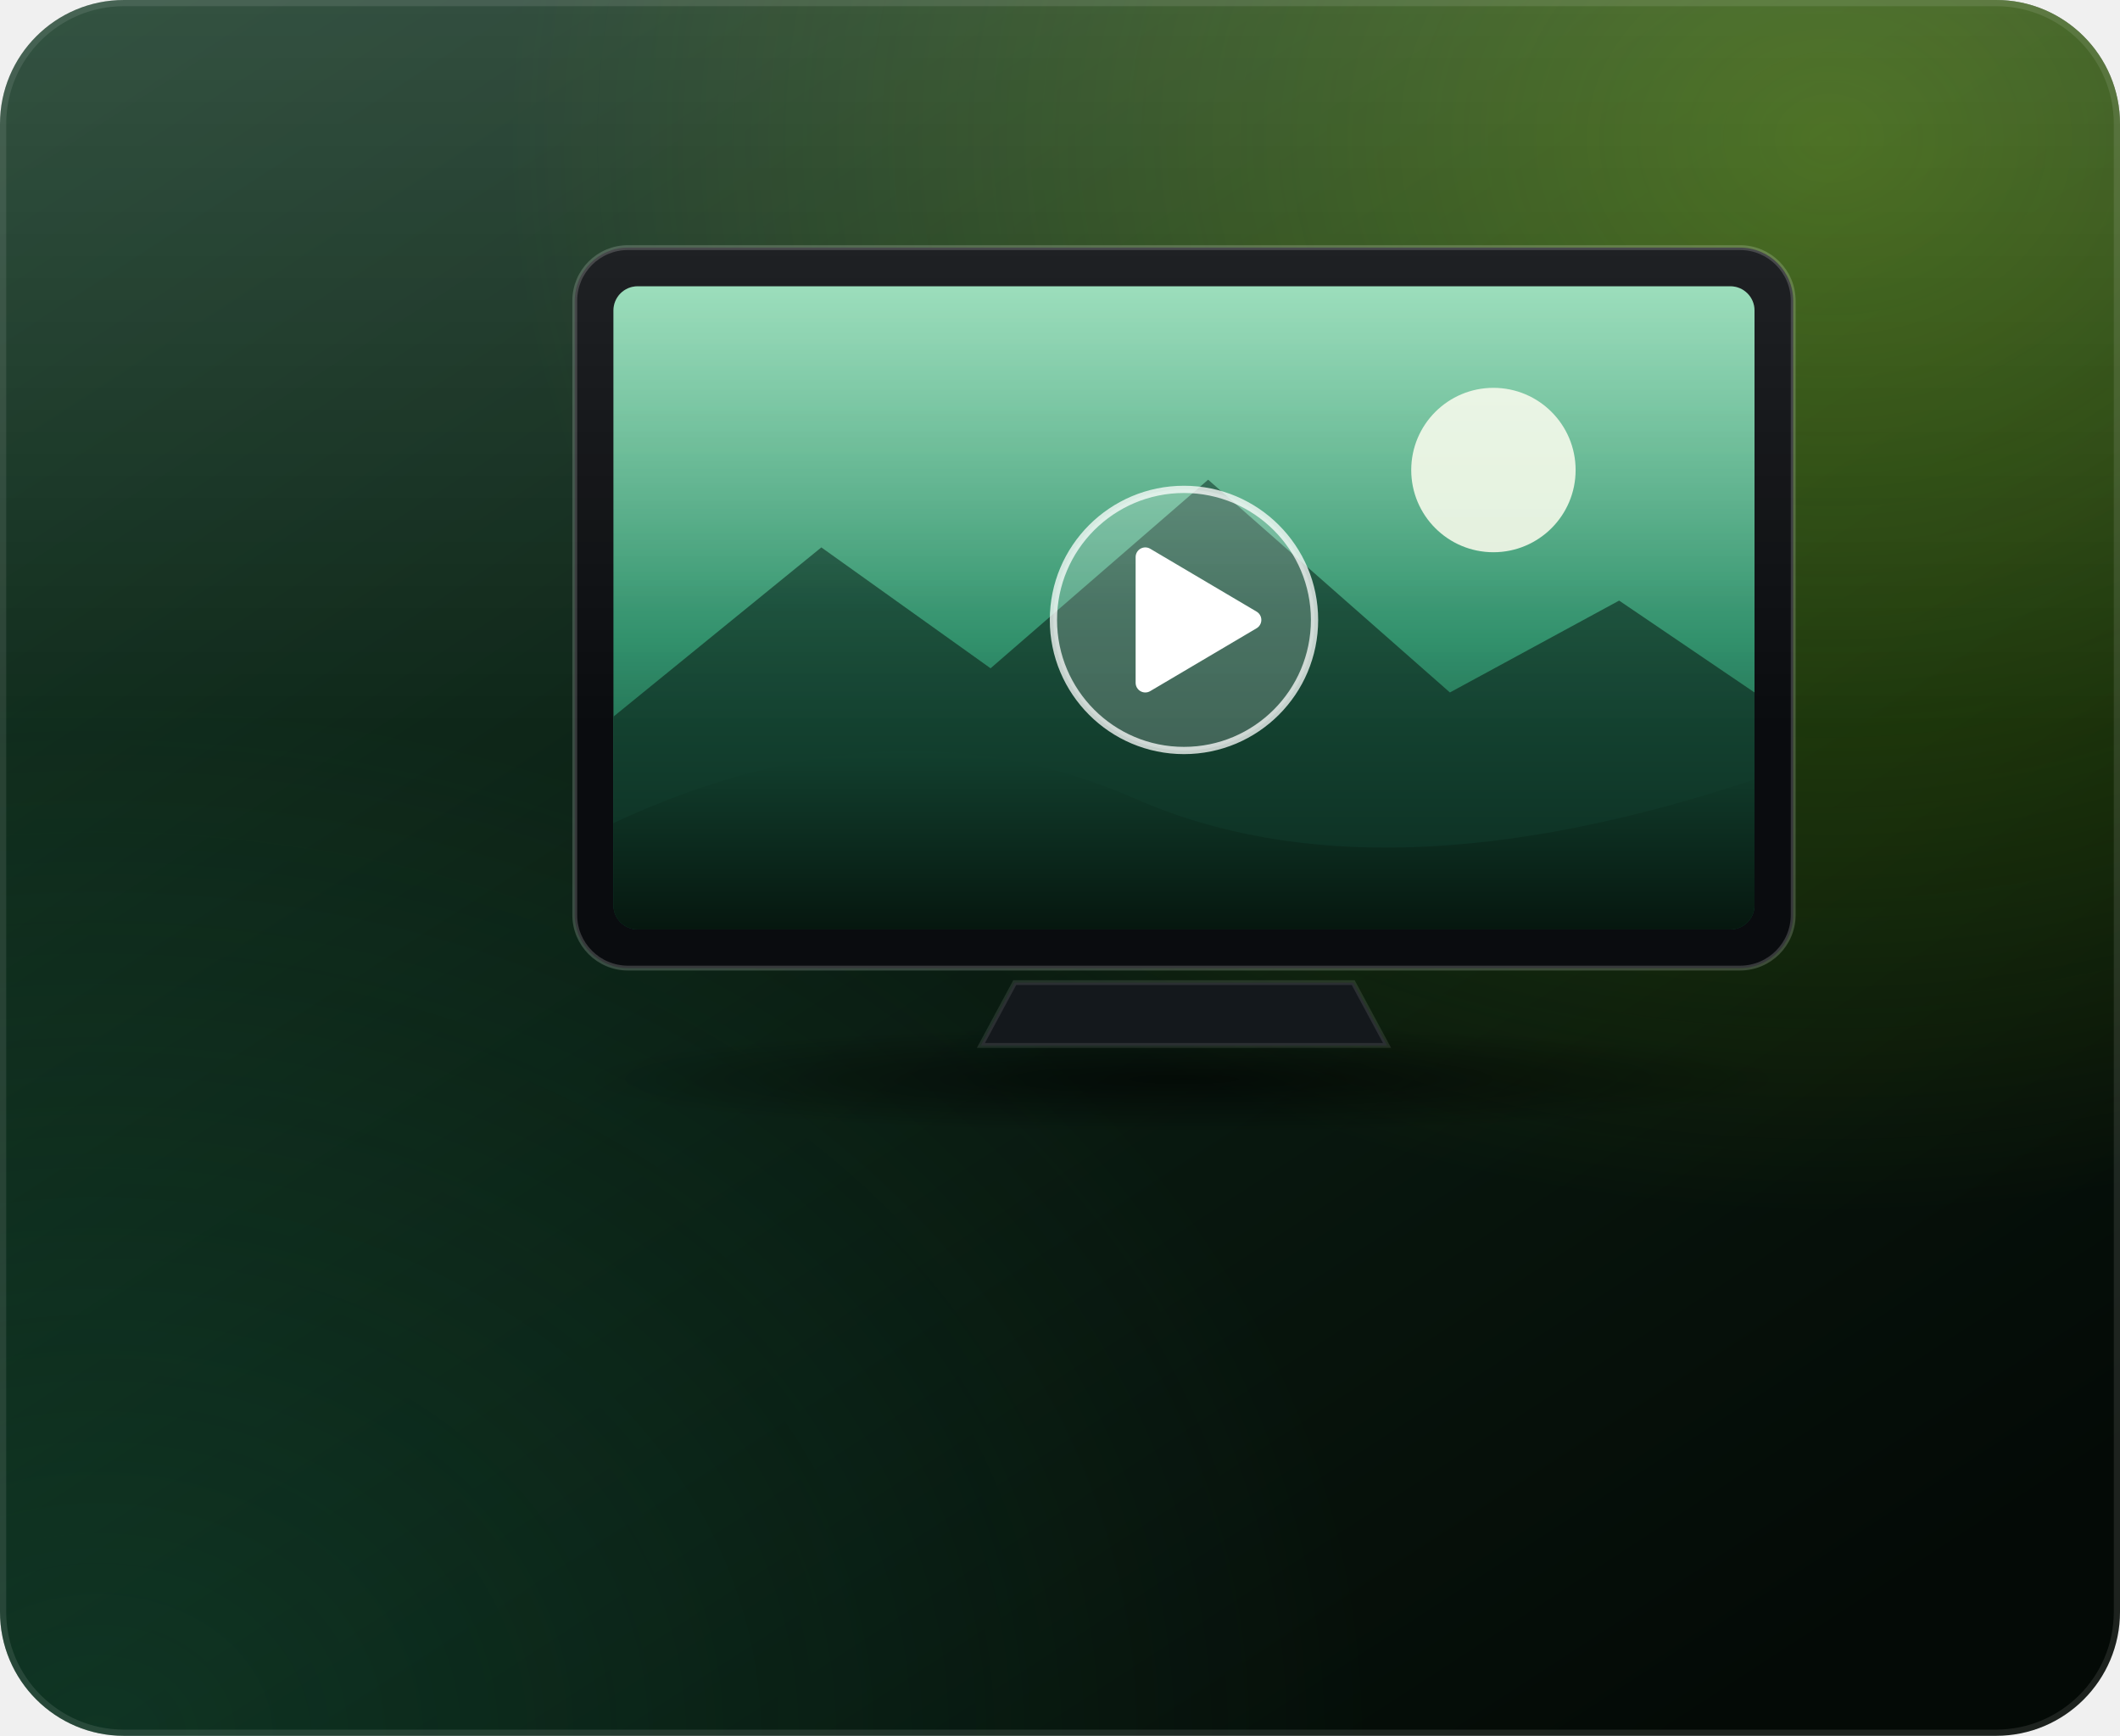
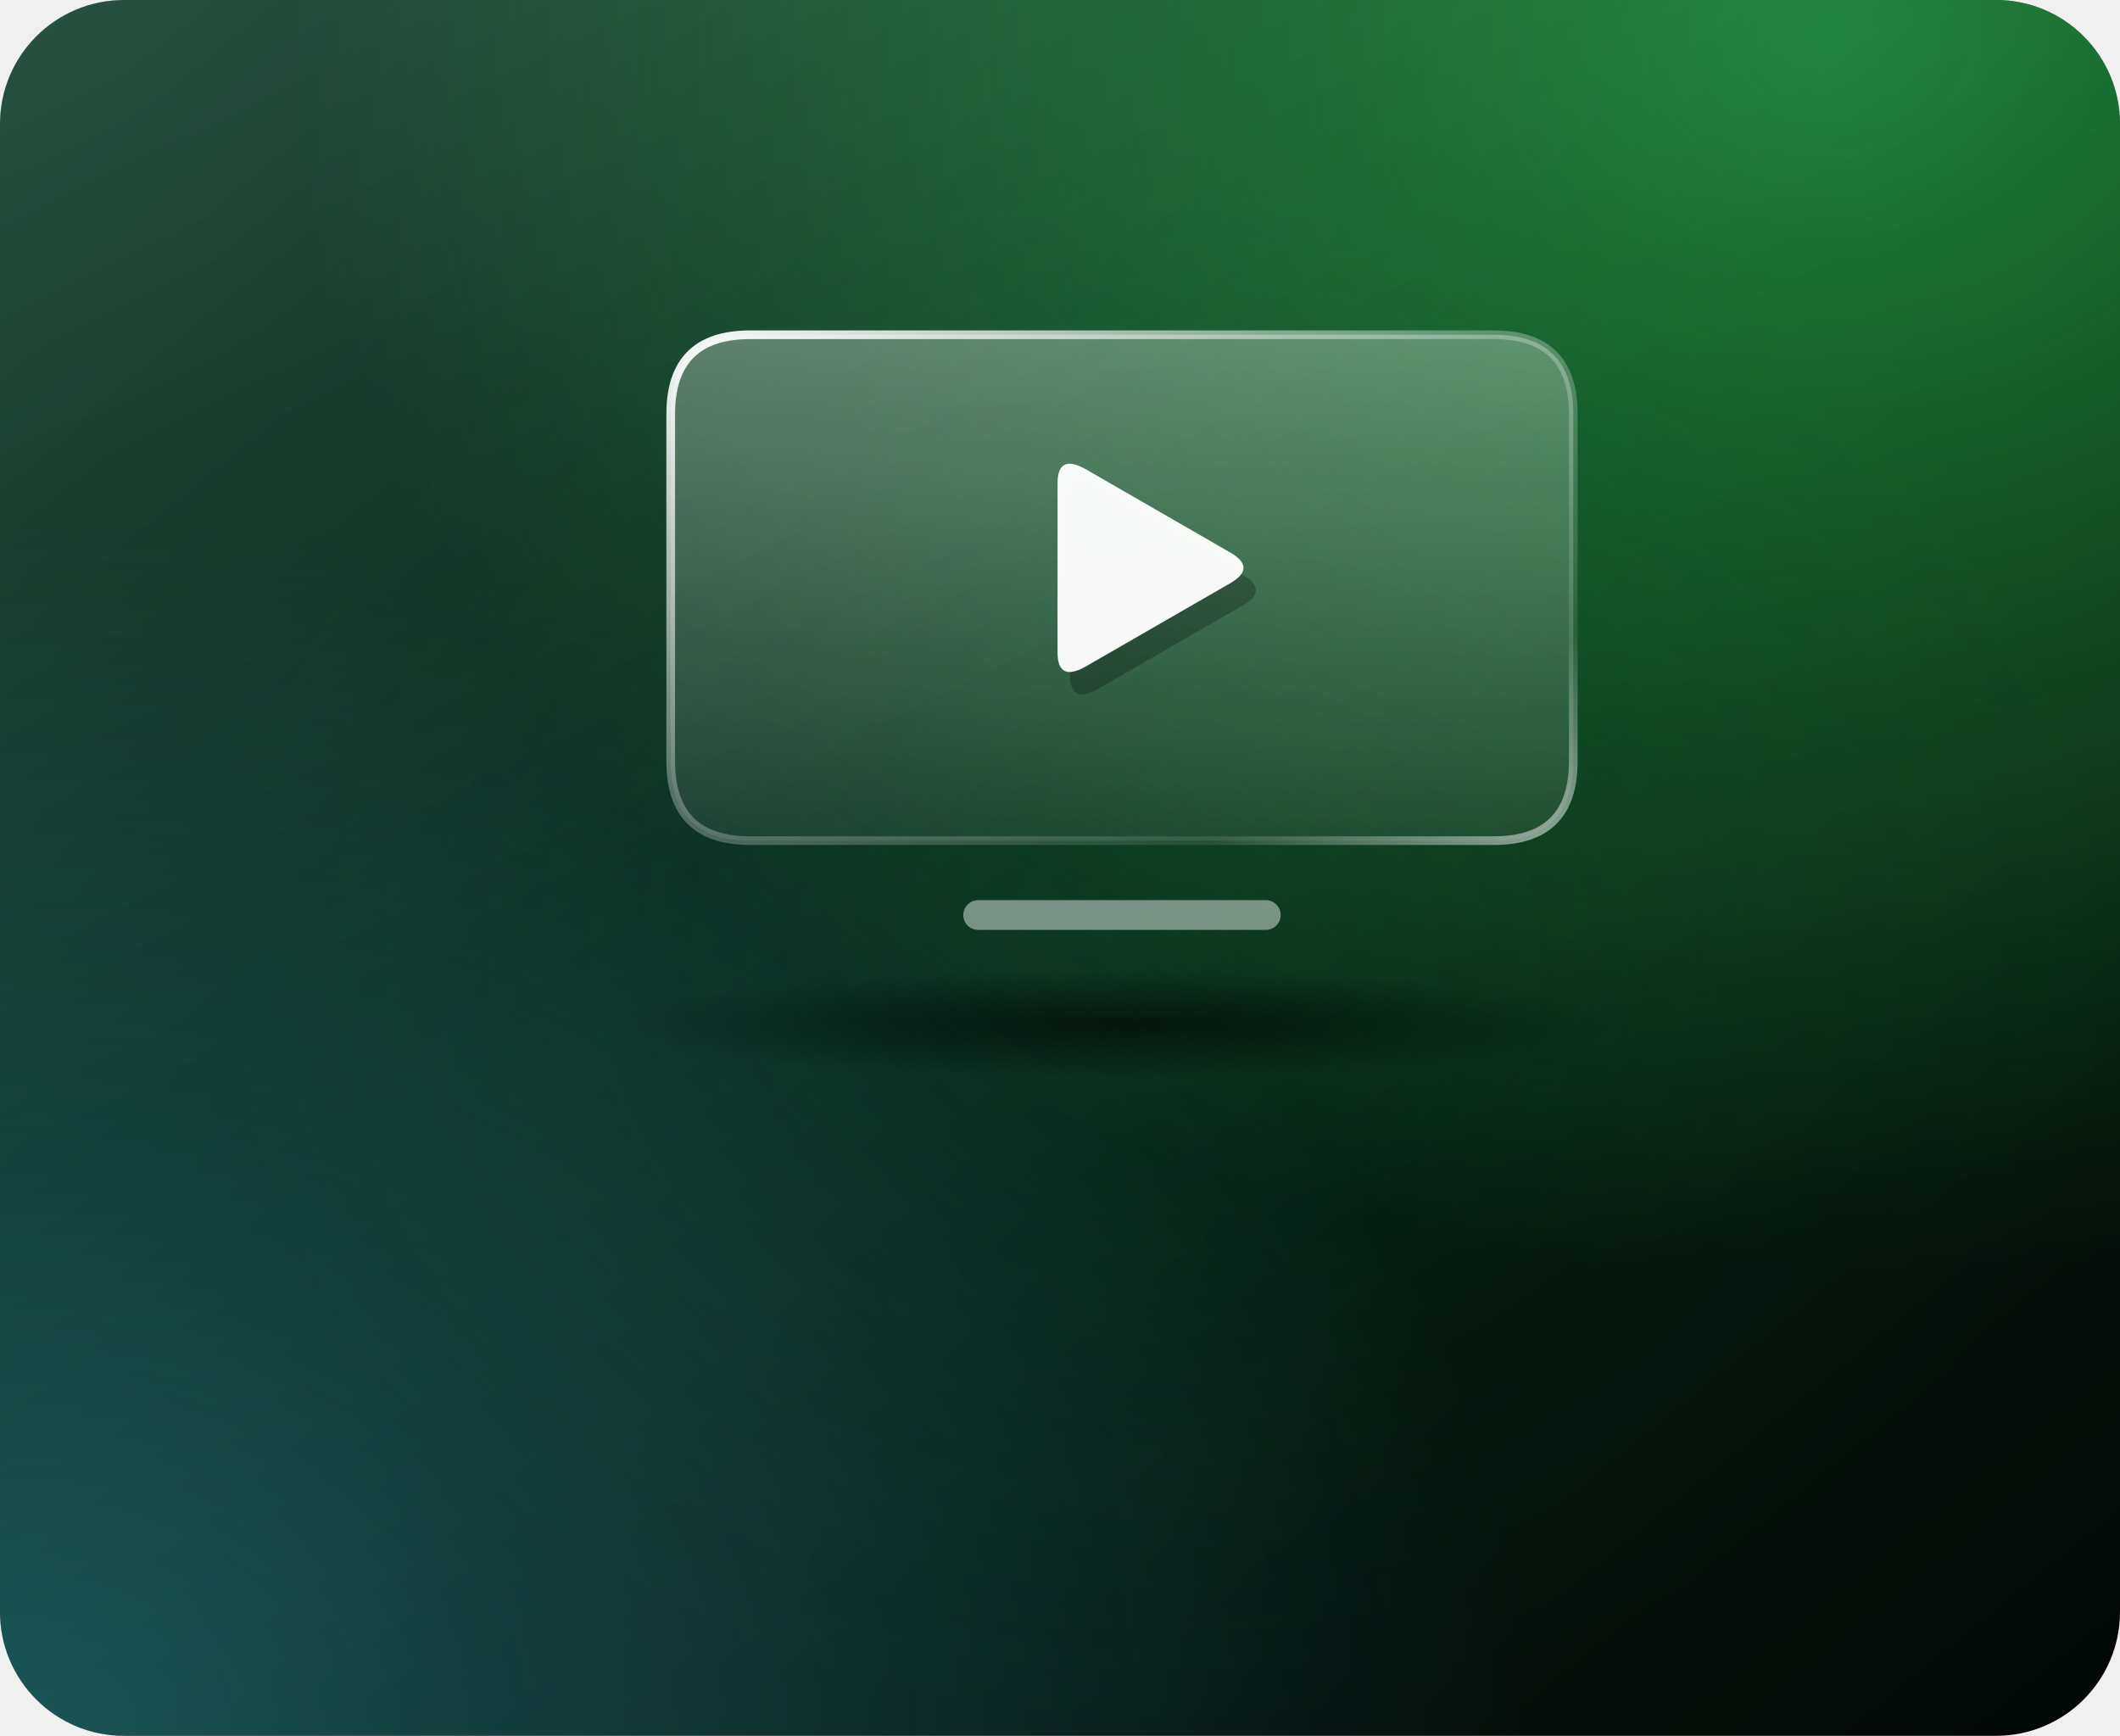
<svg xmlns="http://www.w3.org/2000/svg" width="684" height="560" viewBox="0 0 684 560">
  <defs>
    <clipPath id="c">
      <rect width="684" height="560" rx="40" />
    </clipPath>
-     <linearGradient id="bg" x1="0" y1="0" x2=".8" y2="1">
-       <stop stop-color="#163A26" />
-       <stop offset=".55" stop-color="#0A1D12" />
-       <stop offset="1" stop-color="#040A06" />
+     <linearGradient id="bg" x1="0" y1="0" x2="1" y2="1">
+       <stop stop-color="#0F3F2D" />
+       <stop offset=".6" stop-color="#07170F" />
+       <stop offset="1" stop-color="#030806" />
    </linearGradient>
-     <radialGradient id="gl" cx="0.86" cy="0.08" r="0.62">
-       <stop stop-color="#76B900" stop-opacity="0.42" />
-       <stop offset="1" stop-color="#76B900" stop-opacity="0" />
+     <radialGradient id="b0" cx="0.86" cy="0.02" r="0.72">
+       <stop stop-color="#30D158" stop-opacity="0.55" />
+       <stop offset="1" stop-color="#30D158" stop-opacity="0" />
    </radialGradient>
-     <radialGradient id="gl2" cx="0.05" cy="1" r="0.6">
-       <stop stop-color="#1F7A55" stop-opacity="0.28" />
-       <stop offset="1" stop-color="#1F7A55" stop-opacity="0" />
+     <radialGradient id="b1" cx="0.02" cy="1.0" r="0.7">
+       <stop stop-color="#40C8E0" stop-opacity="0.32" />
+       <stop offset="1" stop-color="#40C8E0" stop-opacity="0" />
    </radialGradient>
-     <linearGradient id="sh" x2="0" y2="1">
-       <stop stop-color="#fff" stop-opacity=".13" />
-       <stop offset=".42" stop-color="#fff" stop-opacity="0" />
-     </linearGradient>
-     <linearGradient id="sky" x2="0" y2="1">
-       <stop stop-color="#7FD4A8" />
-       <stop offset=".55" stop-color="#2F8F6A" />
-       <stop offset="1" stop-color="#0E3B2C" />
-     </linearGradient>
-     <linearGradient id="hill" x2="0" y2="1">
-       <stop stop-color="#1D5C43" />
-       <stop offset="1" stop-color="#0B2A1F" />
-     </linearGradient>
-     <linearGradient id="hill2" x2="0" y2="1">
-       <stop stop-color="#123F2E" />
-       <stop offset="1" stop-color="#06170F" />
-     </linearGradient>
-     <linearGradient id="glass" x2="0" y2="1">
-       <stop stop-color="#fff" stop-opacity=".16" />
+     <radialGradient id="b2" cx="0.55" cy="0.55" r="0.45">
+       <stop stop-color="#0F9D58" stop-opacity="0.12" />
+       <stop offset="1" stop-color="#0F9D58" stop-opacity="0" />
+     </radialGradient>
+     <linearGradient id="sh" x1="0" y1="0" x2=".6" y2="1">
+       <stop stop-color="#fff" stop-opacity=".10" />
      <stop offset=".5" stop-color="#fff" stop-opacity="0" />
    </linearGradient>
-     <clipPath id="sc">
-       <rect x="-236" y="-138" width="472" height="266" rx="10" />
-     </clipPath>
-     <radialGradient id="tvsh" cx=".5" cy=".5" r=".5">
+     <linearGradient id="qf" x1="0" y1="0" x2="0" y2="1">
+       <stop stop-color="#fff" stop-opacity=".30" />
+       <stop offset="1" stop-color="#fff" stop-opacity=".07" />
+     </linearGradient>
+     <linearGradient id="qs" x1="0" y1="0" x2="1" y2="1">
+       <stop stop-color="#fff" stop-opacity=".98" />
+       <stop offset=".45" stop-color="#fff" stop-opacity=".30" />
+       <stop offset=".8" stop-color="#fff" stop-opacity=".10" />
+       <stop offset="1" stop-color="#fff" stop-opacity=".55" />
+     </linearGradient>
+     <linearGradient id="qg" x1="0" y1="0" x2="0" y2="1">
+       <stop stop-color="#fff" stop-opacity=".34" />
+       <stop offset="1" stop-color="#fff" stop-opacity="0" />
+     </linearGradient>
+     <radialGradient id="qd" cx=".5" cy=".5" r=".5">
      <stop stop-color="#000" stop-opacity=".55" />
      <stop offset="1" stop-color="#000" stop-opacity="0" />
    </radialGradient>
  </defs>
  <g clip-path="url(#c)">
    <rect width="684" height="560" fill="url(#bg)" />
-     <rect width="684" height="560" fill="url(#gl)" />
-     <rect width="684" height="560" fill="url(#gl2)" />
-     <g transform="translate(382 200) scale(0.78)">
-       <ellipse cx="0" cy="190" rx="250" ry="22" fill="url(#tvsh)" />
-       <path d="M-70 150h140l14 26h-168z" fill="#14181C" stroke="#fff" stroke-opacity=".10" stroke-width="2" />
-       <rect x="-252" y="-154" width="504" height="298" rx="22" fill="#0A0C0F" stroke="#fff" stroke-opacity=".18" stroke-width="2" />
-       <g clip-path="url(#sc)">
-         <rect x="-236" y="-138" width="472" height="266" fill="url(#sky)" />
-         <circle cx="128" cy="-62" r="34" fill="#F4F9E8" fill-opacity=".9" />
-         <path d="M-236 40 L-150 -30 L-80 20 L10 -58 L110 30 L180 -8 L236 30 V128 H-236Z" fill="url(#hill)" />
-         <path d="M-236 84 Q-120 30 -20 74 T236 66 V128 H-236Z" fill="url(#hill2)" />
-         <rect x="-236" y="-138" width="472" height="266" fill="url(#glass)" />
+     <rect width="684" height="560" fill="url(#b0)" />
+     <rect width="684" height="560" fill="url(#b1)" />
+     <rect width="684" height="560" fill="url(#b2)" />
+     <rect width="684" height="560" fill="url(#sh)" />
+     <g transform="translate(362 196) scale(0.8)">
+       <ellipse cx="0" cy="168" rx="200" ry="22" fill="url(#qd)" />
+       <path d="M-150 -110H150Q182 -110 182 -78V62Q182 94 150 94H-150Q-182 94 -182 62V-78Q-182 -110 -150 -110Z" fill="url(#qf)" />
+       <clipPath id="qc">
+         <path d="M-150 -110H150Q182 -110 182 -78V62Q182 94 150 94H-150Q-182 94 -182 62V-78Q-182 -110 -150 -110Z" />
+       </clipPath>
+       <g clip-path="url(#qc)">
+         <rect x="-400" y="-400" width="800" height="120" fill="url(#qg)" />
      </g>
-       <circle r="54" fill="#fff" fill-opacity=".20" stroke="#fff" stroke-opacity=".75" stroke-width="3" />
-       <path d="M-16 -26L28 0L-16 26Z" fill="#fff" stroke="#fff" stroke-width="8" stroke-linejoin="round" />
+       <path d="M-150 -110H150Q182 -110 182 -78V62Q182 94 150 94H-150Q-182 94 -182 62V-78Q-182 -110 -150 -110Z" fill="none" stroke="url(#qs)" stroke-width="3.5" />
+       <rect x="-64" y="118" width="128" height="12" rx="6" fill="#fff" fill-opacity=".45" />
+       <path d="M-26 -50Q-26 -62 -15 -56L44 -22Q54 -16 44 -10L-15 24Q-26 30 -26 18Z" transform="translate(5 9)" fill="#000" fill-opacity=".25" />
+       <path d="M-26 -50Q-26 -62 -15 -56L44 -22Q54 -16 44 -10L-15 24Q-26 30 -26 18Z" fill="#fff" fill-opacity=".96" />
    </g>
-     <rect width="684" height="560" fill="url(#sh)" />
  </g>
-   <rect x="1" y="1" width="682" height="558" rx="39" fill="none" stroke="#fff" stroke-opacity=".10" stroke-width="2" />
</svg>
